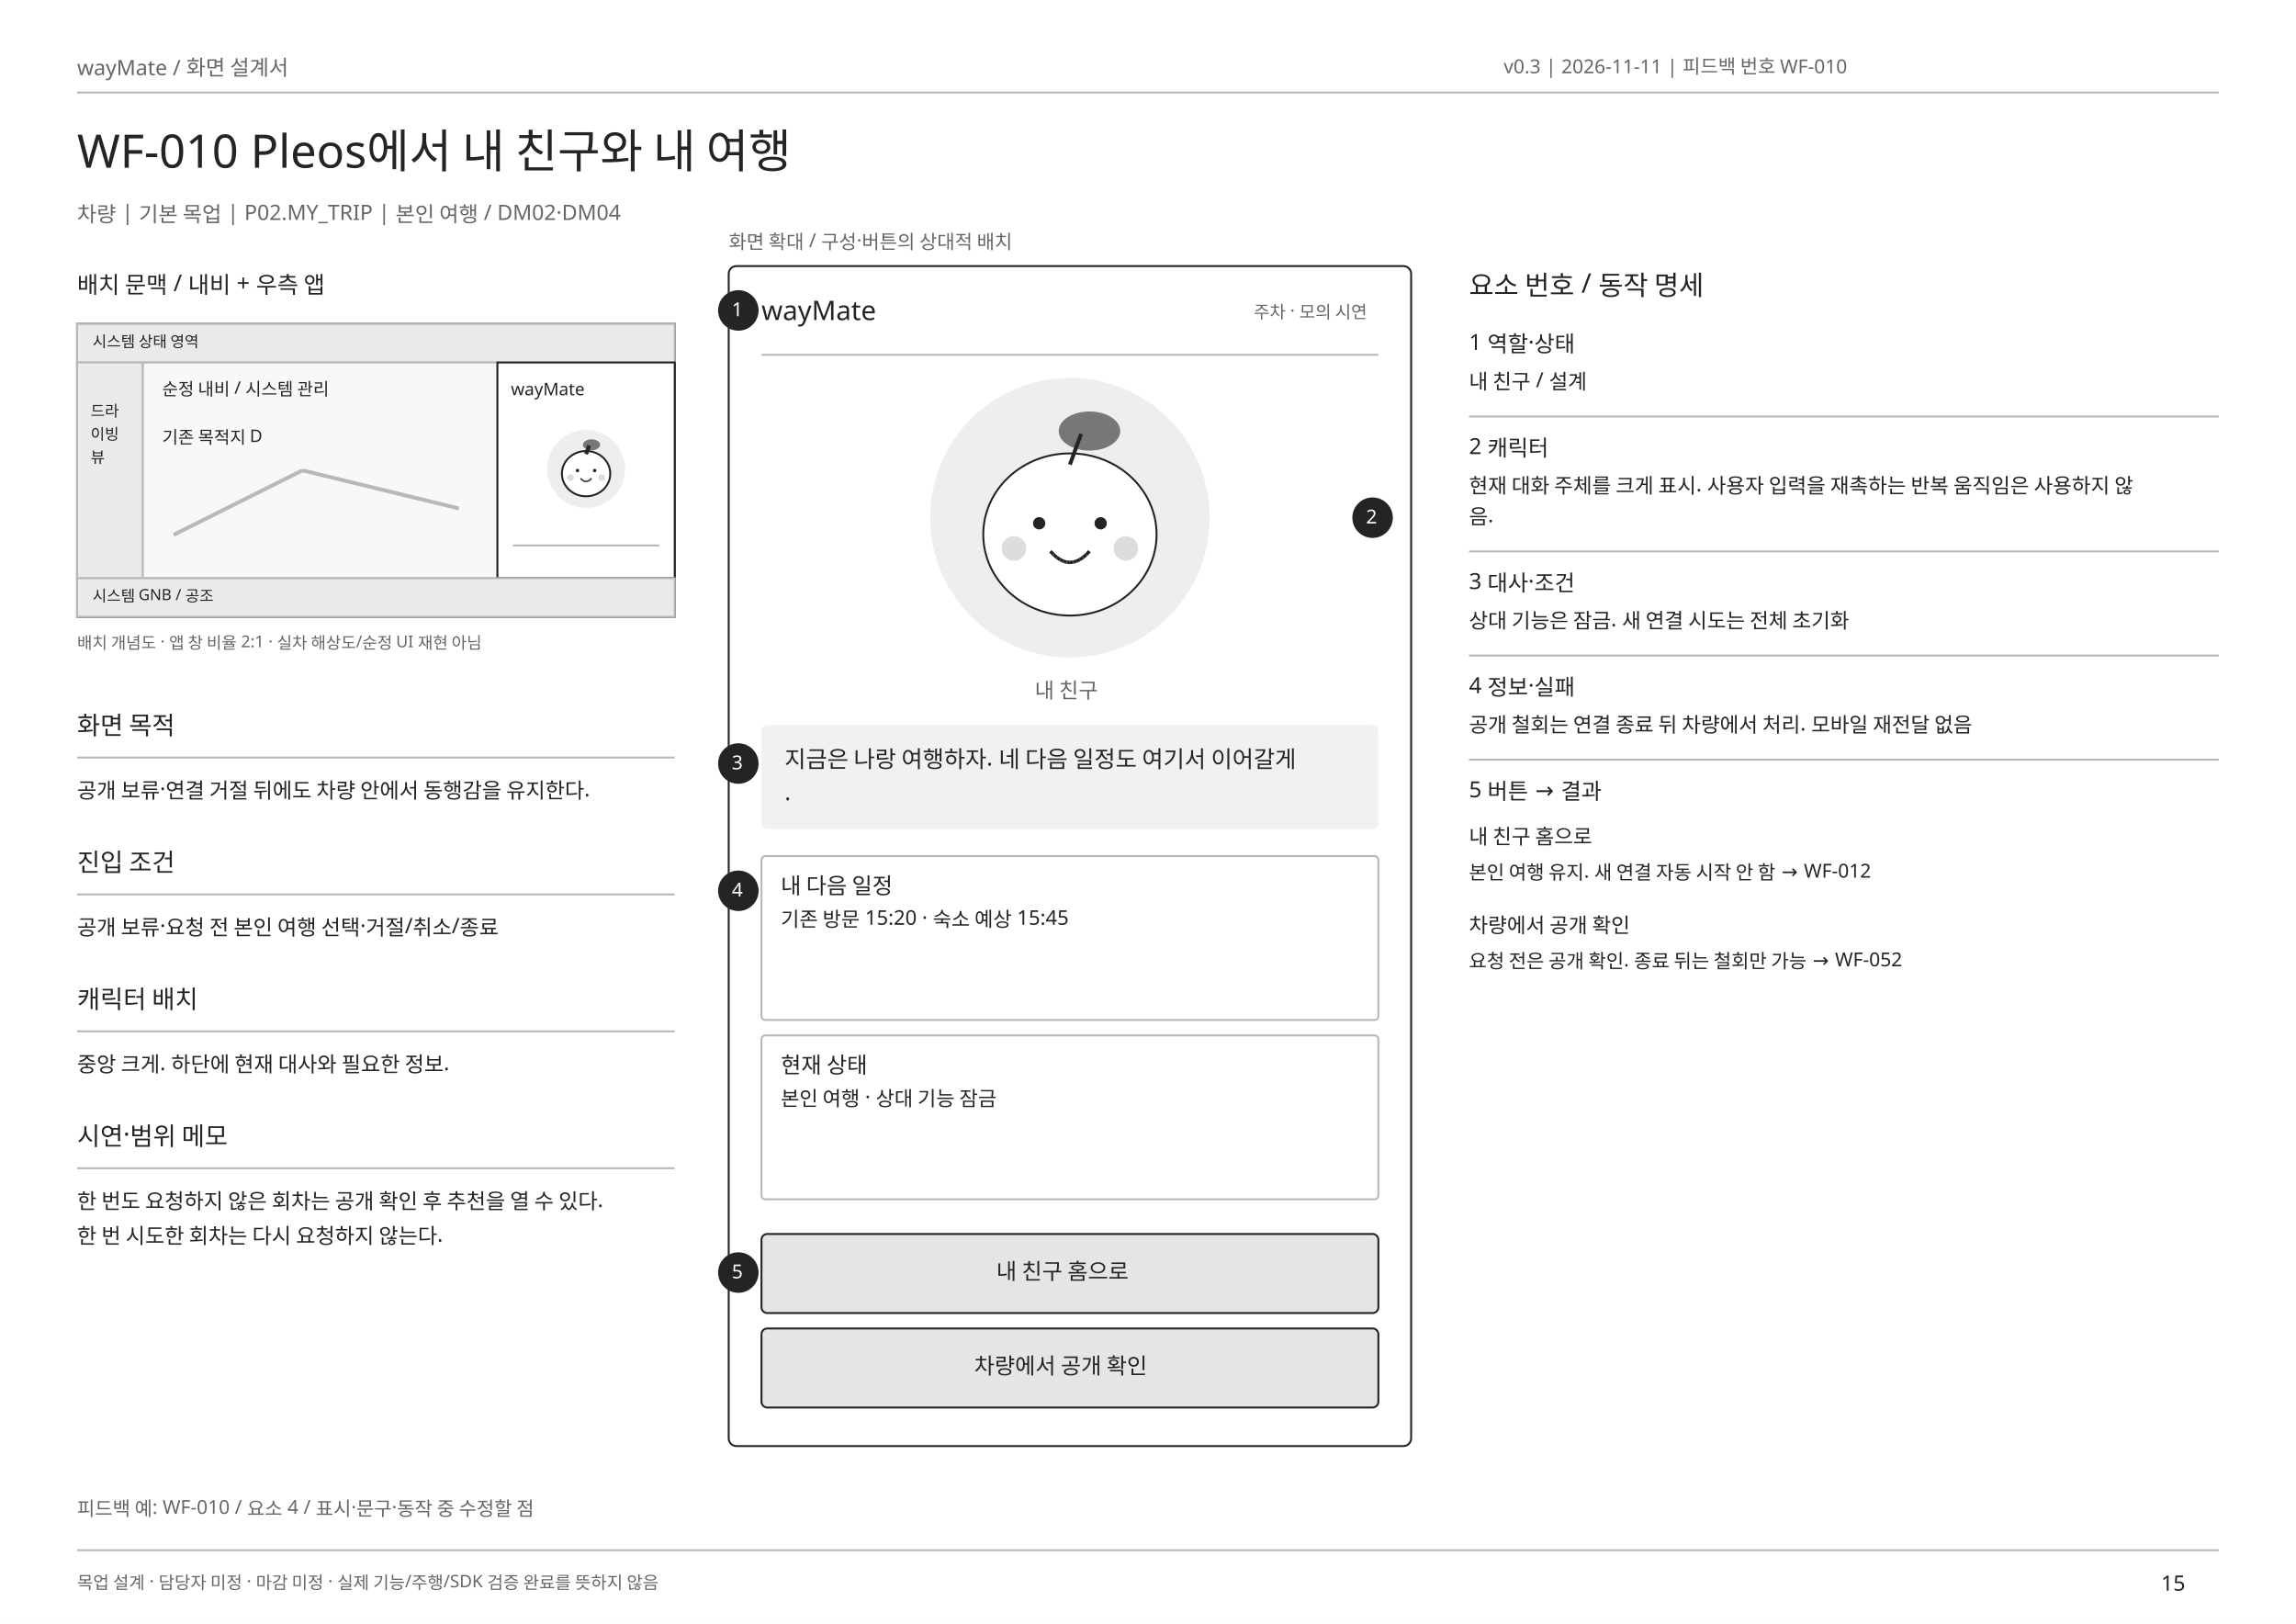
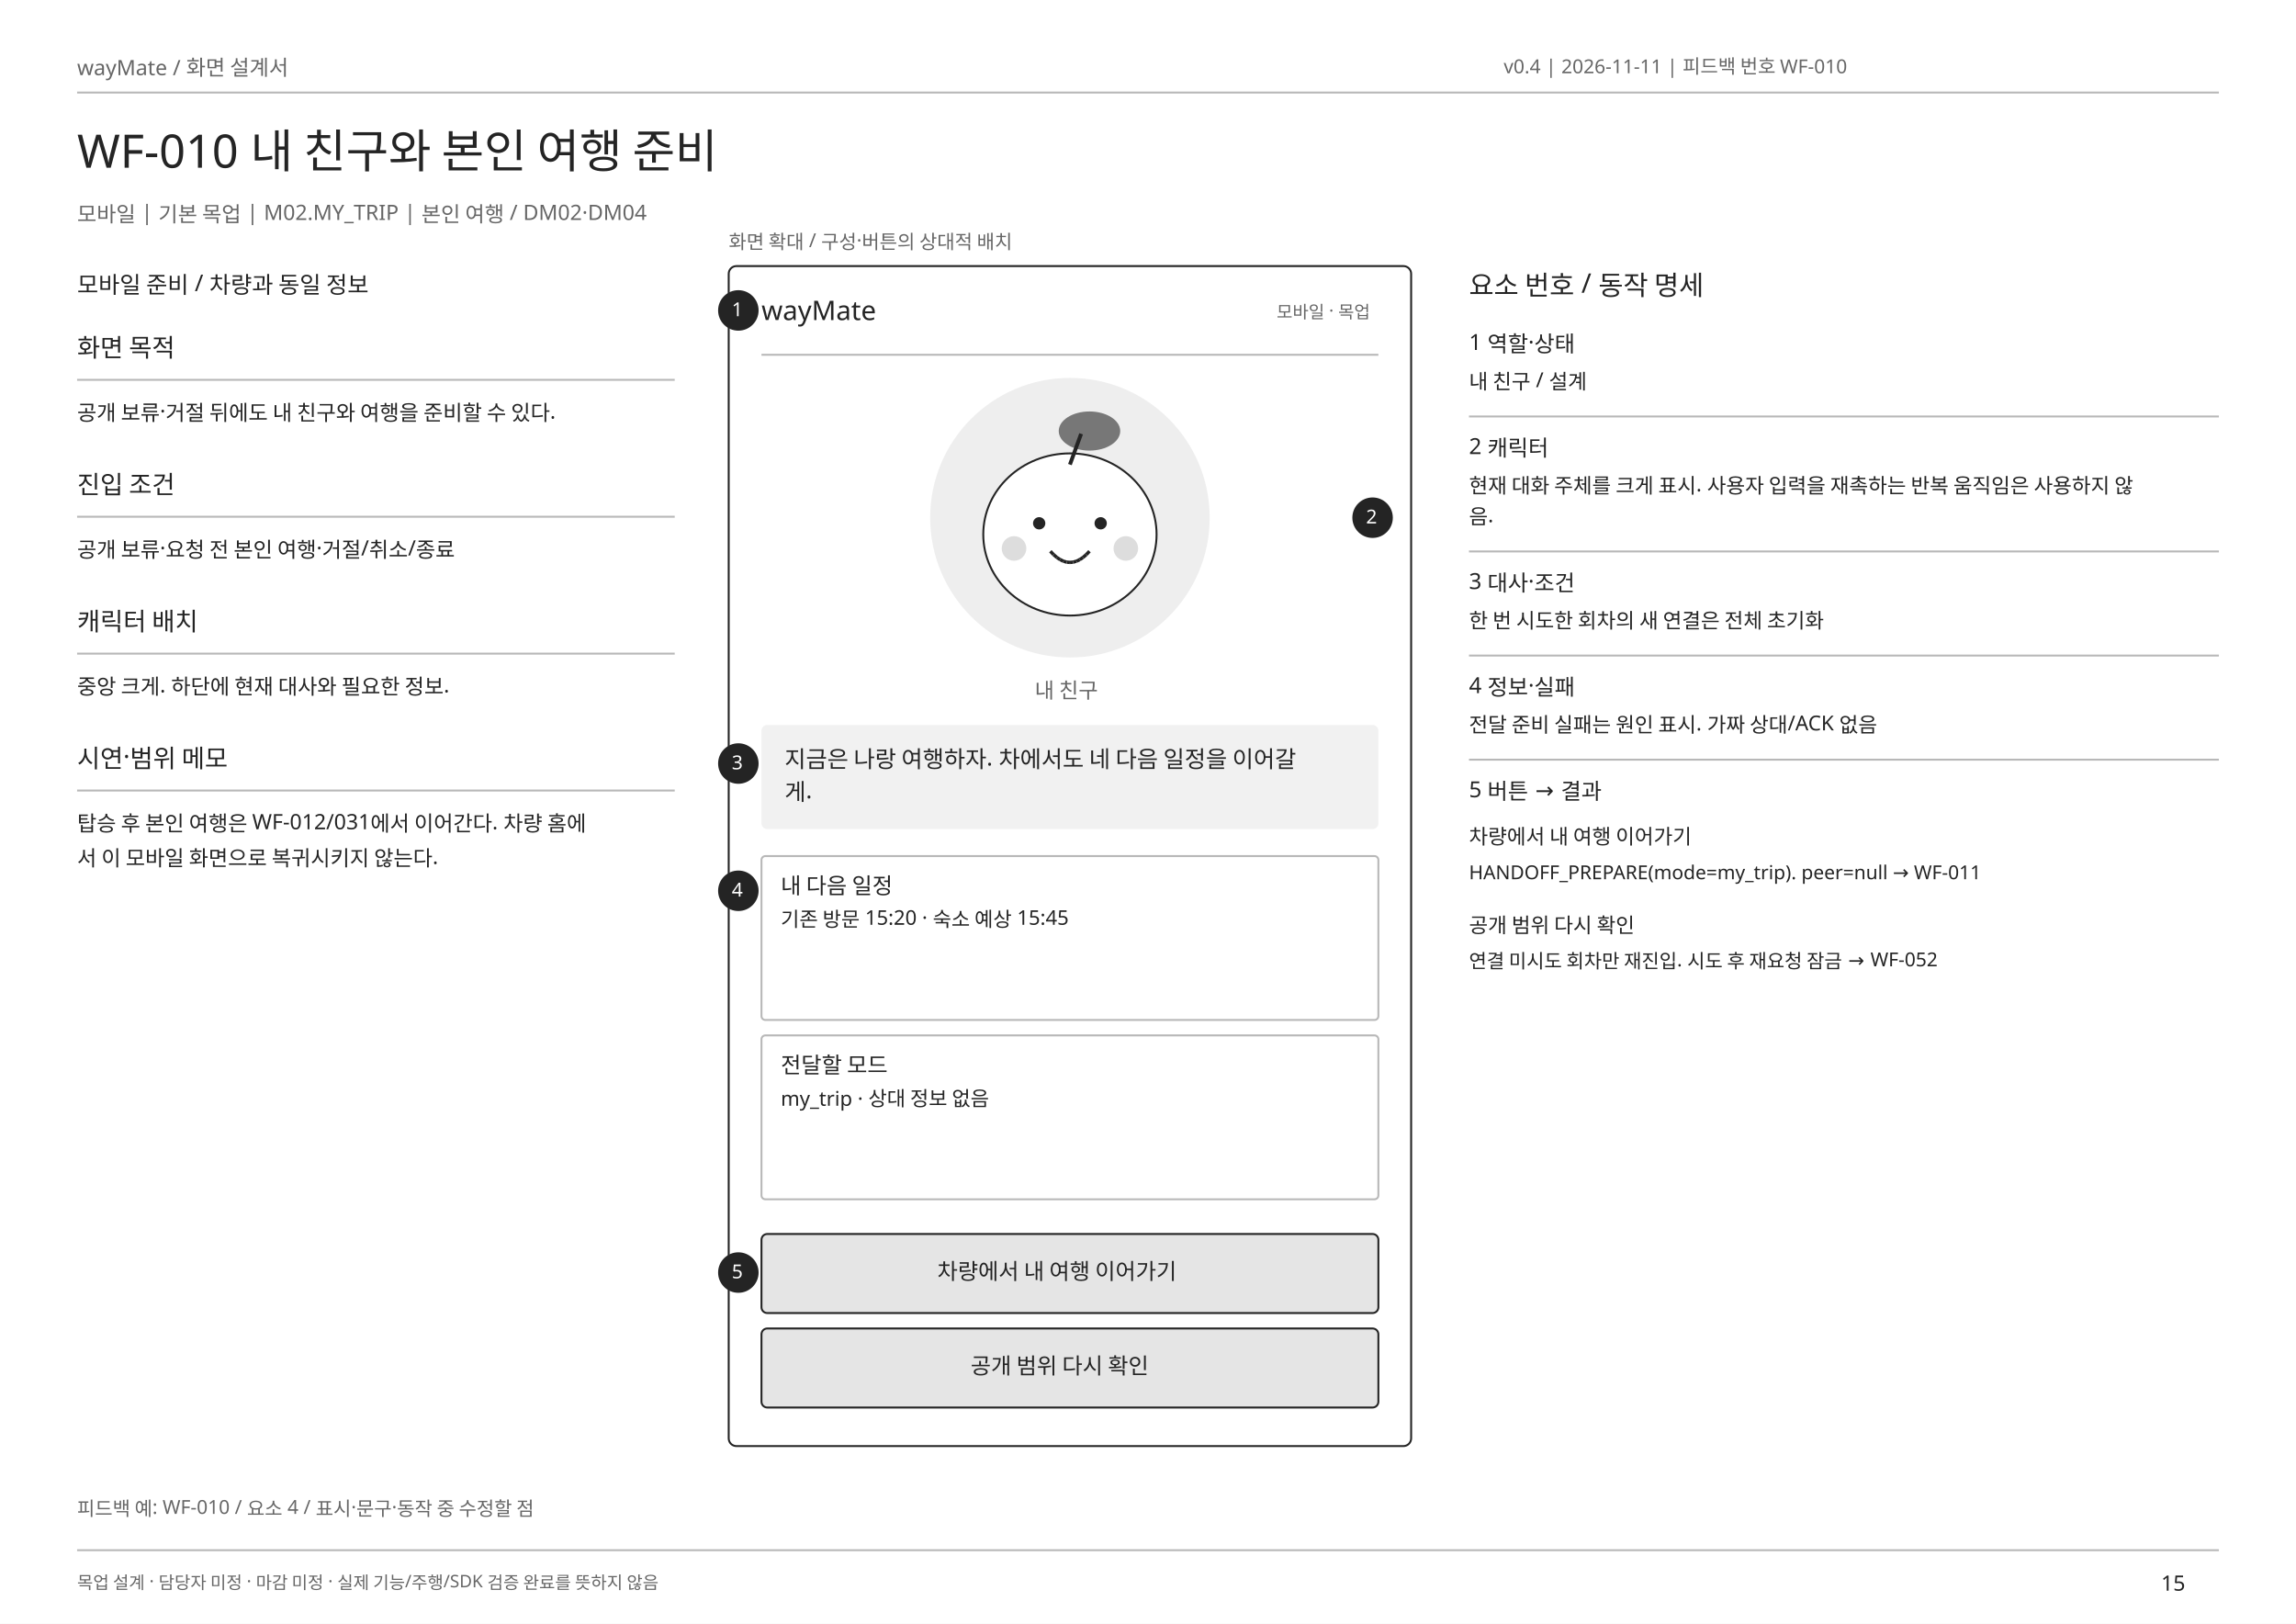
<svg xmlns="http://www.w3.org/2000/svg" width="1191" height="842" viewBox="0 0 1191 842" role="img" aria-labelledby="title desc">
  <rect width="1191" height="842" fill="white" />
  <rect x="0" y="0" width="1191" height="842" rx="0" fill="#FFFFFF" stroke="none" stroke-width="1" />
  <text x="40" y="39.0" font-family="AppleGothic,Apple SD Gothic Neo,Malgun Gothic,sans-serif" font-size="11" fill="#666666">wayMate / 화면 설계서</text>
-   <text x="780" y="38.0" font-family="AppleGothic,Apple SD Gothic Neo,Malgun Gothic,sans-serif" font-size="10" fill="#666666">v0.3  |  2026-11-11  |  피드백 번호 WF-010</text>
+   <text x="780" y="38.0" font-family="AppleGothic,Apple SD Gothic Neo,Malgun Gothic,sans-serif" font-size="10" fill="#666666">v0.4  |  2026-11-11  |  피드백 번호 WF-010</text>
  <line x1="40" y1="48" x2="1151" y2="48" stroke="#B8B8B8" stroke-width="1" />
-   <text x="40" y="87.0" font-family="AppleGothic,Apple SD Gothic Neo,Malgun Gothic,sans-serif" font-size="24" fill="#242424">WF-010  Pleos에서 내 친구와 내 여행</text>
+   <text x="40" y="87.0" font-family="AppleGothic,Apple SD Gothic Neo,Malgun Gothic,sans-serif" font-size="24" fill="#242424">WF-010  내 친구와 본인 여행 준비</text>
  <line x1="40" y1="804" x2="1151" y2="804" stroke="#B8B8B8" stroke-width="1" />
  <text x="40" y="824.0" font-family="AppleGothic,Apple SD Gothic Neo,Malgun Gothic,sans-serif" font-size="9" fill="#666666">목업 설계 · 담당자 미정 · 마감 미정 · 실제 기능/주행/SDK 검증 완료를 뜻하지 않음</text>
  <text x="1121" y="825.0" font-family="AppleGothic,Apple SD Gothic Neo,Malgun Gothic,sans-serif" font-size="11" fill="#242424">15</text>
-   <text x="40" y="115.0" font-family="AppleGothic,Apple SD Gothic Neo,Malgun Gothic,sans-serif" font-size="11" fill="#666666">차량  |  기본 목업  |  P02.MY_TRIP  |  본인 여행 / DM02·DM04</text>
-   <text x="40" y="152.0" font-family="AppleGothic,Apple SD Gothic Neo,Malgun Gothic,sans-serif" font-size="12" fill="#242424">배치 문맥 / 내비 + 우측 앱</text>
-   <rect x="40" y="168" width="310" height="151.9" rx="0" fill="#FAFAFA" stroke="#242424" stroke-width="1" />
-   <rect x="40" y="168" width="310" height="20" rx="0" fill="#EAEAEA" stroke="#B8B8B8" stroke-width="1" />
-   <text x="48" y="180.0" font-family="AppleGothic,Apple SD Gothic Neo,Malgun Gothic,sans-serif" font-size="8" fill="#242424">시스템 상태 영역</text>
-   <rect x="40" y="188" width="34.1" height="111.9" rx="0" fill="#EAEAEA" stroke="#B8B8B8" stroke-width="1" />
-   <text x="47" y="216.0" font-family="AppleGothic,Apple SD Gothic Neo,Malgun Gothic,sans-serif" font-size="8" fill="#242424">드라</text>
-   <text x="47" y="228.0" font-family="AppleGothic,Apple SD Gothic Neo,Malgun Gothic,sans-serif" font-size="8" fill="#242424">이빙</text>
-   <text x="47" y="240.0" font-family="AppleGothic,Apple SD Gothic Neo,Malgun Gothic,sans-serif" font-size="8" fill="#242424">뷰</text>
-   <rect x="74.1" y="188" width="183.933" height="111.9" rx="0" fill="#F8F8F8" stroke="#B8B8B8" stroke-width="1" />
-   <text x="84.1" y="205.0" font-family="AppleGothic,Apple SD Gothic Neo,Malgun Gothic,sans-serif" font-size="9" fill="#242424">순정 내비 / 시스템 관리</text>
-   <text x="84.1" y="230.0" font-family="AppleGothic,Apple SD Gothic Neo,Malgun Gothic,sans-serif" font-size="9" fill="#242424">기존 목적지 D</text>
-   <line x1="90.1" y1="277.368" x2="156.87" y2="243.95" stroke="#B8B8B8" stroke-width="2" />
-   <line x1="156.87" y1="243.95" x2="238.033" y2="263.697" stroke="#B8B8B8" stroke-width="2" />
-   <rect x="258.033" y="188" width="91.967" height="111.9" rx="0" fill="#FFFFFF" stroke="#242424" stroke-width="1" />
-   <text x="265.033" y="205.0" font-family="AppleGothic,Apple SD Gothic Neo,Malgun Gothic,sans-serif" font-size="9" fill="#242424">wayMate</text>
-   <ellipse cx="304.017" cy="243.233" rx="20.233" ry="20.233" fill="#EEEEEE" stroke="none" />
-   <ellipse cx="304.017" cy="245.661" rx="12.544" ry="11.735" fill="#FFFFFF" stroke="#242424" />
-   <ellipse cx="306.849" cy="230.688" rx="4.451" ry="2.833" fill="#777777" stroke="none" />
-   <line x1="304.017" y1="235.544" x2="305.635" y2="231.093" stroke="#242424" stroke-width="2" />
-   <ellipse cx="299.565" cy="244.042" rx="0.89" ry="0.89" fill="#242424" stroke="none" />
-   <ellipse cx="308.468" cy="244.042" rx="0.89" ry="0.89" fill="#242424" stroke="none" />
-   <ellipse cx="295.924" cy="247.684" rx="1.78" ry="1.78" fill="#DDDDDD" stroke="none" />
-   <ellipse cx="312.11" cy="247.684" rx="1.78" ry="1.78" fill="#DDDDDD" stroke="none" />
-   <line x1="301.184" y1="248.089" x2="301.656" y2="248.583" stroke="#242424" stroke-width="0.8" />
-   <line x1="301.656" y1="248.583" x2="302.128" y2="248.988" stroke="#242424" stroke-width="0.8" />
-   <line x1="302.128" y1="248.988" x2="302.6" y2="249.302" stroke="#242424" stroke-width="0.8" />
-   <line x1="302.6" y1="249.302" x2="303.072" y2="249.527" stroke="#242424" stroke-width="0.8" />
-   <line x1="303.072" y1="249.527" x2="303.545" y2="249.662" stroke="#242424" stroke-width="0.8" />
-   <line x1="303.545" y1="249.662" x2="304.017" y2="249.707" stroke="#242424" stroke-width="0.8" />
-   <line x1="304.017" y1="249.707" x2="304.489" y2="249.662" stroke="#242424" stroke-width="0.8" />
-   <line x1="304.489" y1="249.662" x2="304.961" y2="249.527" stroke="#242424" stroke-width="0.8" />
-   <line x1="304.961" y1="249.527" x2="305.433" y2="249.302" stroke="#242424" stroke-width="0.8" />
-   <line x1="305.433" y1="249.302" x2="305.905" y2="248.988" stroke="#242424" stroke-width="0.8" />
-   <line x1="305.905" y1="248.988" x2="306.377" y2="248.583" stroke="#242424" stroke-width="0.8" />
-   <line x1="306.377" y1="248.583" x2="306.849" y2="248.089" stroke="#242424" stroke-width="0.8" />
-   <line x1="266.033" y1="282.9" x2="342" y2="282.9" stroke="#B8B8B8" stroke-width="1" />
-   <rect x="40" y="299.9" width="310" height="20" rx="0" fill="#EAEAEA" stroke="#B8B8B8" stroke-width="1" />
-   <text x="48" y="311.9" font-family="AppleGothic,Apple SD Gothic Neo,Malgun Gothic,sans-serif" font-size="8" fill="#242424">시스템 GNB / 공조</text>
-   <text x="40" y="336.4" font-family="AppleGothic,Apple SD Gothic Neo,Malgun Gothic,sans-serif" font-size="8.5" fill="#666666">배치 개념도 · 앱 창 비율 2:1 · 실차 해상도/순정 UI 재현 아님</text>
-   <text x="40" y="380.9" font-family="AppleGothic,Apple SD Gothic Neo,Malgun Gothic,sans-serif" font-size="13" fill="#242424">화면 목적</text>
-   <line x1="40" y1="392.9" x2="350" y2="392.9" stroke="#B8B8B8" stroke-width="1" />
-   <text x="40" y="413.9" font-family="AppleGothic,Apple SD Gothic Neo,Malgun Gothic,sans-serif" font-size="11" fill="#242424">공개 보류·연결 거절 뒤에도 차량 안에서 동행감을 유지한다.</text>
-   <text x="40" y="451.9" font-family="AppleGothic,Apple SD Gothic Neo,Malgun Gothic,sans-serif" font-size="13" fill="#242424">진입 조건</text>
-   <line x1="40" y1="463.9" x2="350" y2="463.9" stroke="#B8B8B8" stroke-width="1" />
-   <text x="40" y="484.9" font-family="AppleGothic,Apple SD Gothic Neo,Malgun Gothic,sans-serif" font-size="11" fill="#242424">공개 보류·요청 전 본인 여행 선택·거절/취소/종료</text>
-   <text x="40" y="522.9" font-family="AppleGothic,Apple SD Gothic Neo,Malgun Gothic,sans-serif" font-size="13" fill="#242424">캐릭터 배치</text>
-   <line x1="40" y1="534.9" x2="350" y2="534.9" stroke="#B8B8B8" stroke-width="1" />
-   <text x="40" y="555.9" font-family="AppleGothic,Apple SD Gothic Neo,Malgun Gothic,sans-serif" font-size="11" fill="#242424">중앙 크게. 하단에 현재 대사와 필요한 정보.</text>
-   <text x="40" y="593.9" font-family="AppleGothic,Apple SD Gothic Neo,Malgun Gothic,sans-serif" font-size="13" fill="#242424">시연·범위 메모</text>
-   <line x1="40" y1="605.9" x2="350" y2="605.9" stroke="#B8B8B8" stroke-width="1" />
-   <text x="40" y="626.9" font-family="AppleGothic,Apple SD Gothic Neo,Malgun Gothic,sans-serif" font-size="11" fill="#242424">한 번도 요청하지 않은 회차는 공개 확인 후 추천을 열 수 있다.</text>
-   <text x="40" y="644.9" font-family="AppleGothic,Apple SD Gothic Neo,Malgun Gothic,sans-serif" font-size="11" fill="#242424">한 번 시도한 회차는 다시 요청하지 않는다.</text>
+   <text x="40" y="115.0" font-family="AppleGothic,Apple SD Gothic Neo,Malgun Gothic,sans-serif" font-size="11" fill="#666666">모바일  |  기본 목업  |  M02.MY_TRIP  |  본인 여행 / DM02·DM04</text>
+   <text x="40" y="152.0" font-family="AppleGothic,Apple SD Gothic Neo,Malgun Gothic,sans-serif" font-size="12" fill="#242424">모바일 준비 / 차량과 동일 정보</text>
+   <text x="40" y="185.0" font-family="AppleGothic,Apple SD Gothic Neo,Malgun Gothic,sans-serif" font-size="13" fill="#242424">화면 목적</text>
+   <line x1="40" y1="197" x2="350" y2="197" stroke="#B8B8B8" stroke-width="1" />
+   <text x="40" y="218" font-family="AppleGothic,Apple SD Gothic Neo,Malgun Gothic,sans-serif" font-size="11" fill="#242424">공개 보류·거절 뒤에도 내 친구와 여행을 준비할 수 있다.</text>
+   <text x="40" y="256.0" font-family="AppleGothic,Apple SD Gothic Neo,Malgun Gothic,sans-serif" font-size="13" fill="#242424">진입 조건</text>
+   <line x1="40" y1="268" x2="350" y2="268" stroke="#B8B8B8" stroke-width="1" />
+   <text x="40" y="289" font-family="AppleGothic,Apple SD Gothic Neo,Malgun Gothic,sans-serif" font-size="11" fill="#242424">공개 보류·요청 전 본인 여행·거절/취소/종료</text>
+   <text x="40" y="327.0" font-family="AppleGothic,Apple SD Gothic Neo,Malgun Gothic,sans-serif" font-size="13" fill="#242424">캐릭터 배치</text>
+   <line x1="40" y1="339" x2="350" y2="339" stroke="#B8B8B8" stroke-width="1" />
+   <text x="40" y="360" font-family="AppleGothic,Apple SD Gothic Neo,Malgun Gothic,sans-serif" font-size="11" fill="#242424">중앙 크게. 하단에 현재 대사와 필요한 정보.</text>
+   <text x="40" y="398.0" font-family="AppleGothic,Apple SD Gothic Neo,Malgun Gothic,sans-serif" font-size="13" fill="#242424">시연·범위 메모</text>
+   <line x1="40" y1="410" x2="350" y2="410" stroke="#B8B8B8" stroke-width="1" />
+   <text x="40" y="431" font-family="AppleGothic,Apple SD Gothic Neo,Malgun Gothic,sans-serif" font-size="11" fill="#242424">탑승 후 본인 여행은 WF-012/031에서 이어간다. 차량 홈에</text>
+   <text x="40" y="449" font-family="AppleGothic,Apple SD Gothic Neo,Malgun Gothic,sans-serif" font-size="11" fill="#242424">서 이 모바일 화면으로 복귀시키지 않는다.</text>
  <text x="378" y="129.0" font-family="AppleGothic,Apple SD Gothic Neo,Malgun Gothic,sans-serif" font-size="10" fill="#666666">화면 확대 / 구성·버튼의 상대적 배치</text>
  <rect x="378" y="138" width="354" height="612" rx="4" fill="#FFFFFF" stroke="#242424" stroke-width="1" />
  <text x="395" y="166.0" font-family="AppleGothic,Apple SD Gothic Neo,Malgun Gothic,sans-serif" font-size="14" fill="#242424">wayMate</text>
-   <text x="650.335" y="165.0" font-family="AppleGothic,Apple SD Gothic Neo,Malgun Gothic,sans-serif" font-size="9" fill="#666666">주차 · 모의 시연</text>
+   <text x="662.215" y="165.0" font-family="AppleGothic,Apple SD Gothic Neo,Malgun Gothic,sans-serif" font-size="9" fill="#666666">모바일 · 목업</text>
  <ellipse cx="383.0" cy="161.0" rx="10.0" ry="10.0" fill="#242424" stroke="#242424" />
  <text x="379.6" y="164.0" font-family="AppleGothic,Apple SD Gothic Neo,Malgun Gothic,sans-serif" font-size="10" fill="#FFFFFF">1</text>
  <line x1="395" y1="184" x2="715" y2="184" stroke="#B8B8B8" stroke-width="1" />
  <ellipse cx="555.0" cy="268.5" rx="72.5" ry="72.5" fill="#EEEEEE" stroke="none" />
  <ellipse cx="555.0" cy="277.2" rx="44.95" ry="42.05" fill="#FFFFFF" stroke="#242424" />
  <ellipse cx="565.15" cy="223.55" rx="15.95" ry="10.15" fill="#777777" stroke="none" />
  <line x1="555.0" y1="240.95" x2="560.8" y2="225.0" stroke="#242424" stroke-width="2" />
  <ellipse cx="539.05" cy="271.4" rx="3.19" ry="3.19" fill="#242424" stroke="none" />
  <ellipse cx="570.95" cy="271.4" rx="3.19" ry="3.19" fill="#242424" stroke="none" />
  <ellipse cx="526.0" cy="284.45" rx="6.38" ry="6.38" fill="#DDDDDD" stroke="none" />
  <ellipse cx="584.0" cy="284.45" rx="6.38" ry="6.38" fill="#DDDDDD" stroke="none" />
  <line x1="544.85" y1="285.9" x2="546.542" y2="287.672" stroke="#242424" stroke-width="1.74" />
  <line x1="546.542" y1="287.672" x2="548.233" y2="289.122" stroke="#242424" stroke-width="1.74" />
  <line x1="548.233" y1="289.122" x2="549.925" y2="290.25" stroke="#242424" stroke-width="1.74" />
  <line x1="549.925" y1="290.25" x2="551.617" y2="291.056" stroke="#242424" stroke-width="1.74" />
  <line x1="551.617" y1="291.056" x2="553.308" y2="291.539" stroke="#242424" stroke-width="1.74" />
  <line x1="553.308" y1="291.539" x2="555.0" y2="291.7" stroke="#242424" stroke-width="1.74" />
  <line x1="555.0" y1="291.7" x2="556.692" y2="291.539" stroke="#242424" stroke-width="1.74" />
  <line x1="556.692" y1="291.539" x2="558.383" y2="291.056" stroke="#242424" stroke-width="1.74" />
  <line x1="558.383" y1="291.056" x2="560.075" y2="290.25" stroke="#242424" stroke-width="1.74" />
  <line x1="560.075" y1="290.25" x2="561.767" y2="289.122" stroke="#242424" stroke-width="1.74" />
  <line x1="561.767" y1="289.122" x2="563.458" y2="287.672" stroke="#242424" stroke-width="1.74" />
  <line x1="563.458" y1="287.672" x2="565.15" y2="285.9" stroke="#242424" stroke-width="1.74" />
  <ellipse cx="712.0" cy="268.5" rx="10.0" ry="10.0" fill="#242424" stroke="#242424" />
  <text x="708.6" y="271.5" font-family="AppleGothic,Apple SD Gothic Neo,Malgun Gothic,sans-serif" font-size="10" fill="#FFFFFF">2</text>
  <text x="536.74" y="362.0" font-family="AppleGothic,Apple SD Gothic Neo,Malgun Gothic,sans-serif" font-size="11" fill="#666666">내 친구</text>
  <rect x="395" y="376" width="320" height="54" rx="3" fill="#F1F1F1" stroke="none" stroke-width="1" />
-   <text x="407" y="398" font-family="AppleGothic,Apple SD Gothic Neo,Malgun Gothic,sans-serif" font-size="12" fill="#242424">지금은 나랑 여행하자. 네 다음 일정도 여기서 이어갈게</text>
-   <text x="407" y="415" font-family="AppleGothic,Apple SD Gothic Neo,Malgun Gothic,sans-serif" font-size="12" fill="#242424">.</text>
+   <text x="407" y="398" font-family="AppleGothic,Apple SD Gothic Neo,Malgun Gothic,sans-serif" font-size="12" fill="#242424">지금은 나랑 여행하자. 차에서도 네 다음 일정을 이어갈</text>
+   <text x="407" y="415" font-family="AppleGothic,Apple SD Gothic Neo,Malgun Gothic,sans-serif" font-size="12" fill="#242424">게.</text>
  <ellipse cx="383.0" cy="396.0" rx="10.0" ry="10.0" fill="#242424" stroke="#242424" />
  <text x="379.6" y="399.0" font-family="AppleGothic,Apple SD Gothic Neo,Malgun Gothic,sans-serif" font-size="10" fill="#FFFFFF">3</text>
  <rect x="395" y="444" width="320" height="85.0" rx="2" fill="#FFFFFF" stroke="#B8B8B8" stroke-width="1" />
  <text x="405" y="463.5" font-family="AppleGothic,Apple SD Gothic Neo,Malgun Gothic,sans-serif" font-size="11.5" fill="#242424">내 다음 일정</text>
  <text x="405" y="480.5" font-family="AppleGothic,Apple SD Gothic Neo,Malgun Gothic,sans-serif" font-size="10.5" fill="#242424">기존 방문 15:20 · 숙소 예상 15:45</text>
  <ellipse cx="383.0" cy="462.0" rx="10.0" ry="10.0" fill="#242424" stroke="#242424" />
  <text x="379.6" y="465.0" font-family="AppleGothic,Apple SD Gothic Neo,Malgun Gothic,sans-serif" font-size="10" fill="#FFFFFF">4</text>
  <rect x="395" y="537.0" width="320" height="85.0" rx="2" fill="#FFFFFF" stroke="#B8B8B8" stroke-width="1" />
-   <text x="405" y="556.5" font-family="AppleGothic,Apple SD Gothic Neo,Malgun Gothic,sans-serif" font-size="11.5" fill="#242424">현재 상태</text>
-   <text x="405" y="573.5" font-family="AppleGothic,Apple SD Gothic Neo,Malgun Gothic,sans-serif" font-size="10.5" fill="#242424">본인 여행 · 상대 기능 잠금</text>
+   <text x="405" y="556.5" font-family="AppleGothic,Apple SD Gothic Neo,Malgun Gothic,sans-serif" font-size="11.5" fill="#242424">전달할 모드</text>
+   <text x="405" y="573.5" font-family="AppleGothic,Apple SD Gothic Neo,Malgun Gothic,sans-serif" font-size="10.5" fill="#242424">my_trip · 상대 정보 없음</text>
  <rect x="395" y="640" width="320" height="41" rx="3" fill="#E5E5E5" stroke="#242424" stroke-width="1" />
-   <text x="516.82" y="663.5" font-family="AppleGothic,Apple SD Gothic Neo,Malgun Gothic,sans-serif" font-size="11.5" fill="#242424">내 친구 홈으로</text>
+   <text x="486.23" y="663.5" font-family="AppleGothic,Apple SD Gothic Neo,Malgun Gothic,sans-serif" font-size="11.5" fill="#242424">차량에서 내 여행 이어가기</text>
  <ellipse cx="383.0" cy="660.0" rx="10.0" ry="10.0" fill="#242424" stroke="#242424" />
  <text x="379.6" y="663.0" font-family="AppleGothic,Apple SD Gothic Neo,Malgun Gothic,sans-serif" font-size="10" fill="#FFFFFF">5</text>
  <rect x="395" y="689" width="320" height="41" rx="3" fill="#E5E5E5" stroke="#242424" stroke-width="1" />
-   <text x="505.32" y="712.5" font-family="AppleGothic,Apple SD Gothic Neo,Malgun Gothic,sans-serif" font-size="11.5" fill="#242424">차량에서 공개 확인</text>
+   <text x="503.48" y="712.5" font-family="AppleGothic,Apple SD Gothic Neo,Malgun Gothic,sans-serif" font-size="11.5" fill="#242424">공개 범위 다시 확인</text>
  <text x="762" y="153.0" font-family="AppleGothic,Apple SD Gothic Neo,Malgun Gothic,sans-serif" font-size="14" fill="#242424">요소 번호 / 동작 명세</text>
  <text x="762" y="181.5" font-family="AppleGothic,Apple SD Gothic Neo,Malgun Gothic,sans-serif" font-size="11.5" fill="#242424">1  역할·상태</text>
  <text x="762" y="201.7" font-family="AppleGothic,Apple SD Gothic Neo,Malgun Gothic,sans-serif" font-size="10.7" fill="#242424">내 친구 / 설계</text>
  <line x1="762" y1="216" x2="1151" y2="216" stroke="#B8B8B8" stroke-width="1" />
  <text x="762" y="235.5" font-family="AppleGothic,Apple SD Gothic Neo,Malgun Gothic,sans-serif" font-size="11.5" fill="#242424">2  캐릭터</text>
  <text x="762" y="255.7" font-family="AppleGothic,Apple SD Gothic Neo,Malgun Gothic,sans-serif" font-size="10.7" fill="#242424">현재 대화 주체를 크게 표시. 사용자 입력을 재촉하는 반복 움직임은 사용하지 않</text>
  <text x="762" y="271.7" font-family="AppleGothic,Apple SD Gothic Neo,Malgun Gothic,sans-serif" font-size="10.7" fill="#242424">음.</text>
  <line x1="762" y1="286" x2="1151" y2="286" stroke="#B8B8B8" stroke-width="1" />
  <text x="762" y="305.5" font-family="AppleGothic,Apple SD Gothic Neo,Malgun Gothic,sans-serif" font-size="11.5" fill="#242424">3  대사·조건</text>
-   <text x="762" y="325.7" font-family="AppleGothic,Apple SD Gothic Neo,Malgun Gothic,sans-serif" font-size="10.7" fill="#242424">상대 기능은 잠금. 새 연결 시도는 전체 초기화</text>
+   <text x="762" y="325.7" font-family="AppleGothic,Apple SD Gothic Neo,Malgun Gothic,sans-serif" font-size="10.7" fill="#242424">한 번 시도한 회차의 새 연결은 전체 초기화</text>
  <line x1="762" y1="340" x2="1151" y2="340" stroke="#B8B8B8" stroke-width="1" />
  <text x="762" y="359.5" font-family="AppleGothic,Apple SD Gothic Neo,Malgun Gothic,sans-serif" font-size="11.5" fill="#242424">4  정보·실패</text>
-   <text x="762" y="379.7" font-family="AppleGothic,Apple SD Gothic Neo,Malgun Gothic,sans-serif" font-size="10.7" fill="#242424">공개 철회는 연결 종료 뒤 차량에서 처리. 모바일 재전달 없음</text>
+   <text x="762" y="379.7" font-family="AppleGothic,Apple SD Gothic Neo,Malgun Gothic,sans-serif" font-size="10.7" fill="#242424">전달 준비 실패는 원인 표시. 가짜 상대/ACK 없음</text>
  <line x1="762" y1="394" x2="1151" y2="394" stroke="#B8B8B8" stroke-width="1" />
  <text x="762" y="413.5" font-family="AppleGothic,Apple SD Gothic Neo,Malgun Gothic,sans-serif" font-size="11.5" fill="#242424">5  버튼 → 결과</text>
-   <text x="762" y="437.7" font-family="AppleGothic,Apple SD Gothic Neo,Malgun Gothic,sans-serif" font-size="10.7" fill="#242424">내 친구 홈으로</text>
-   <text x="762" y="456" font-family="AppleGothic,Apple SD Gothic Neo,Malgun Gothic,sans-serif" font-size="10" fill="#242424">본인 여행 유지. 새 연결 자동 시작 안 함 → WF-012</text>
-   <text x="762" y="483.7" font-family="AppleGothic,Apple SD Gothic Neo,Malgun Gothic,sans-serif" font-size="10.7" fill="#242424">차량에서 공개 확인</text>
-   <text x="762" y="502" font-family="AppleGothic,Apple SD Gothic Neo,Malgun Gothic,sans-serif" font-size="10" fill="#242424">요청 전은 공개 확인. 종료 뒤는 철회만 가능 → WF-052</text>
+   <text x="762" y="437.7" font-family="AppleGothic,Apple SD Gothic Neo,Malgun Gothic,sans-serif" font-size="10.7" fill="#242424">차량에서 내 여행 이어가기</text>
+   <text x="762" y="456" font-family="AppleGothic,Apple SD Gothic Neo,Malgun Gothic,sans-serif" font-size="10" fill="#242424">HANDOFF_PREPARE(mode=my_trip). peer=null → WF-011</text>
+   <text x="762" y="483.7" font-family="AppleGothic,Apple SD Gothic Neo,Malgun Gothic,sans-serif" font-size="10.7" fill="#242424">공개 범위 다시 확인</text>
+   <text x="762" y="502" font-family="AppleGothic,Apple SD Gothic Neo,Malgun Gothic,sans-serif" font-size="10" fill="#242424">연결 미시도 회차만 재진입. 시도 후 재요청 잠금 → WF-052</text>
  <text x="40" y="786.0" font-family="AppleGothic,Apple SD Gothic Neo,Malgun Gothic,sans-serif" font-size="10" fill="#666666">피드백 예: WF-010 / 요소 4 / 표시·문구·동작 중 수정할 점</text>
</svg>
